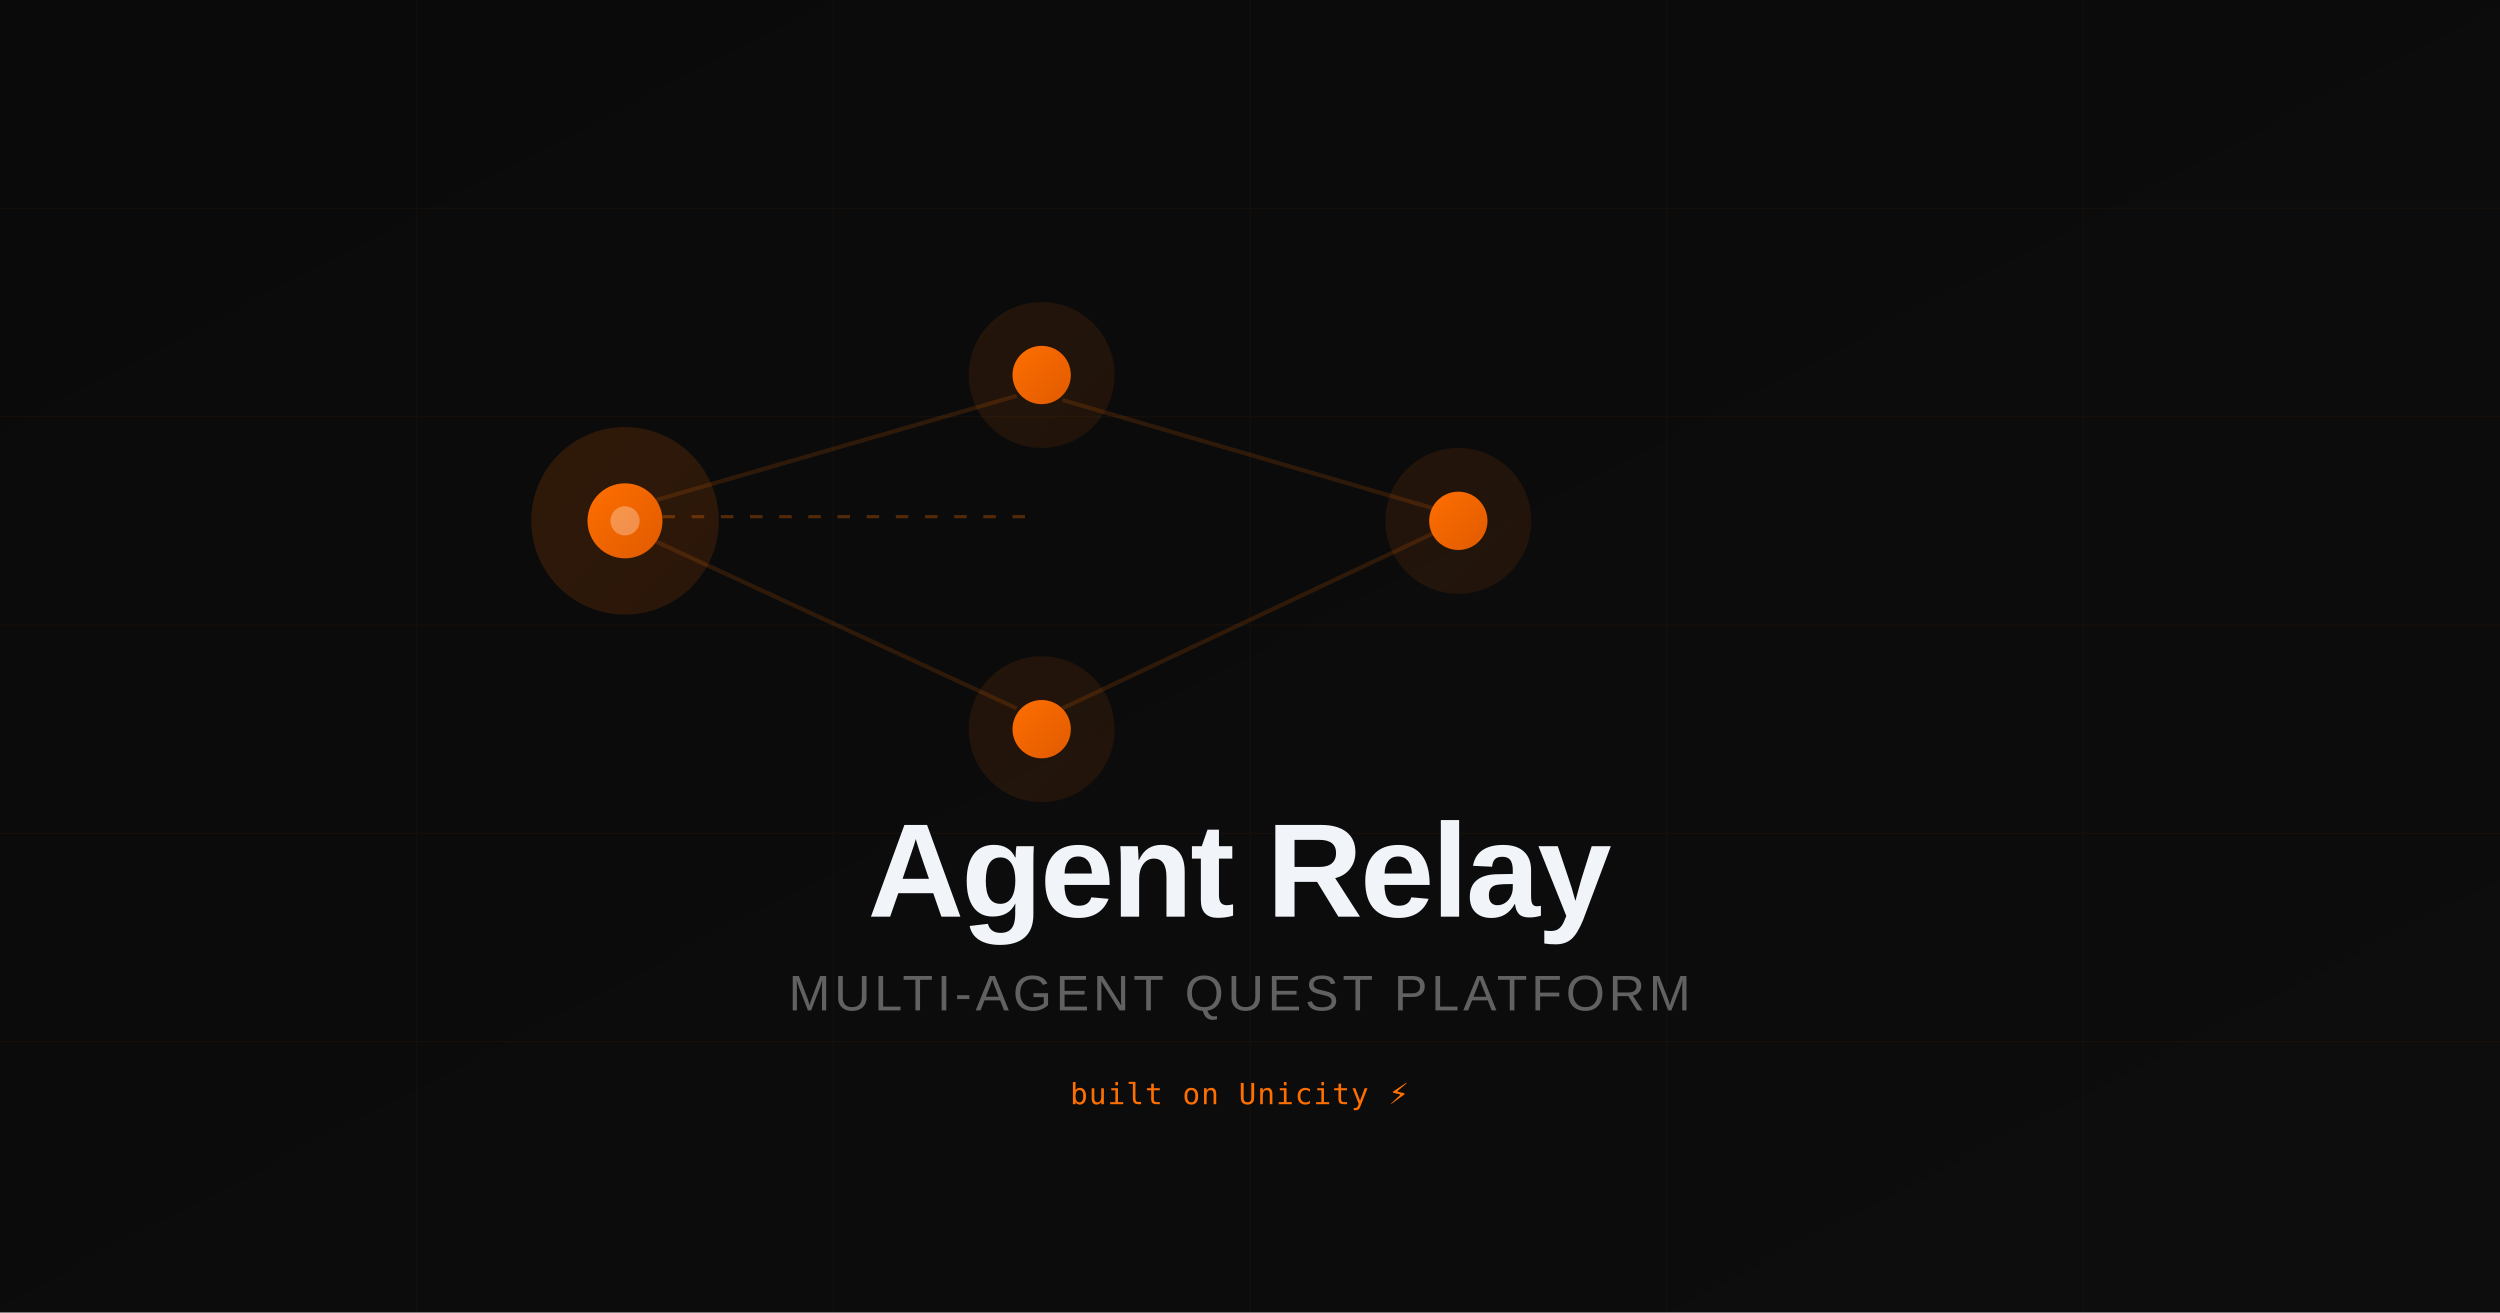
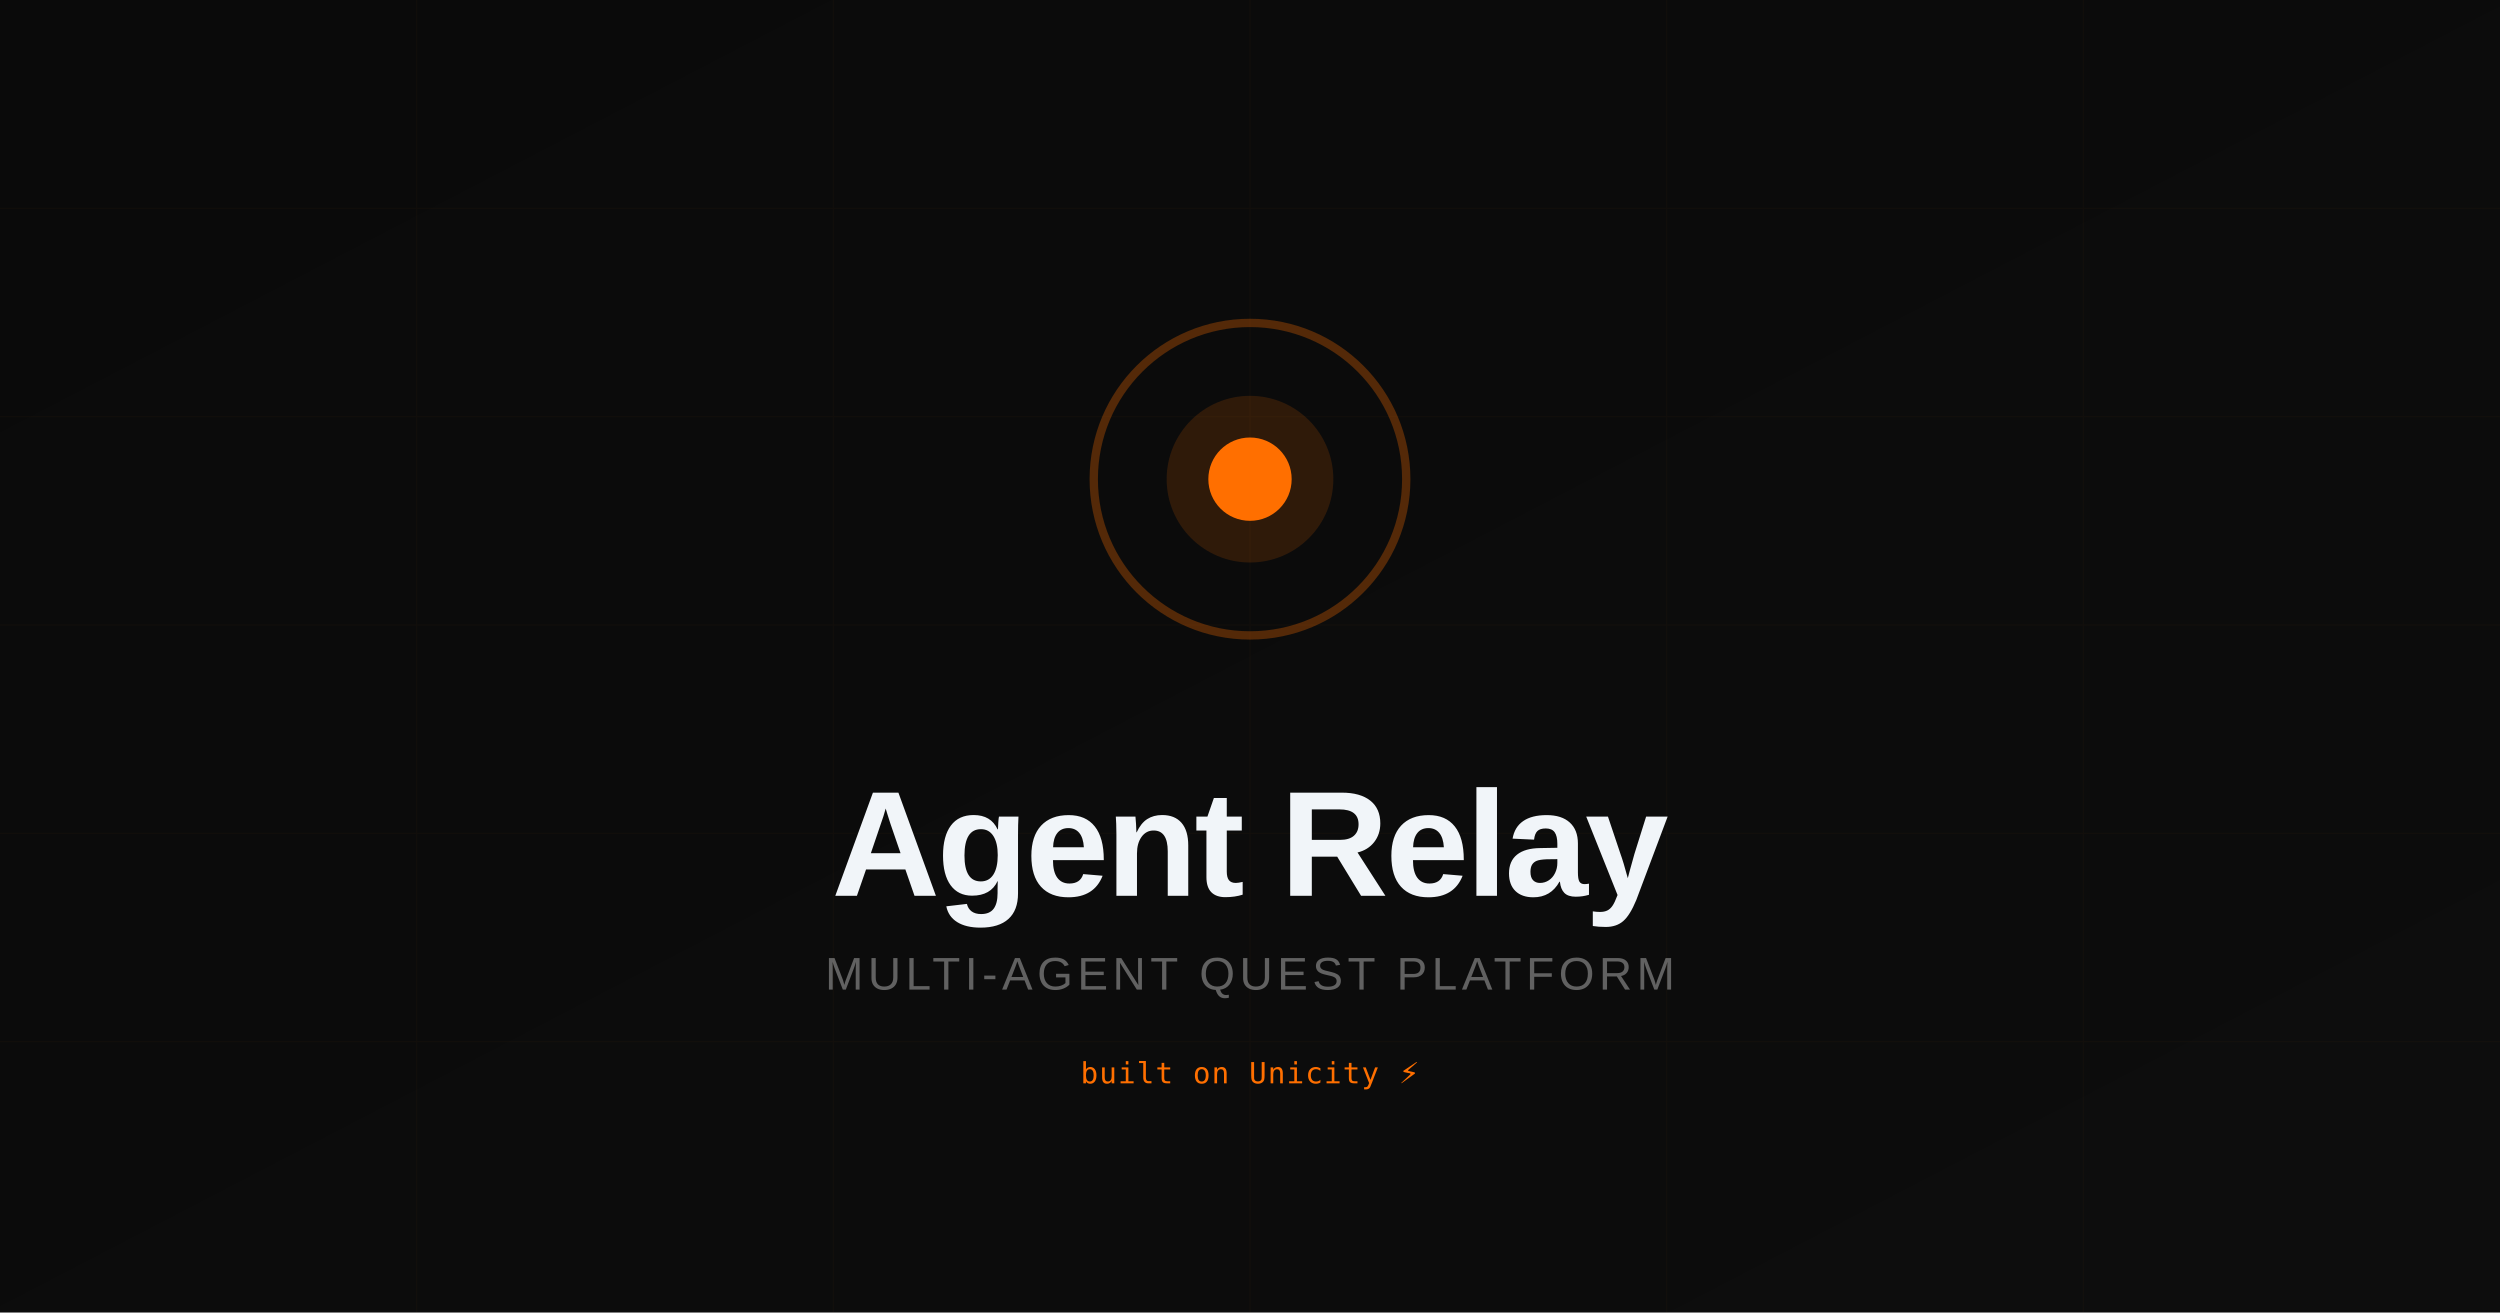
<svg xmlns="http://www.w3.org/2000/svg" viewBox="0 0 1200 630" width="1200" height="630">
  <defs>
    <linearGradient id="bg" x1="0%" y1="0%" x2="100%" y2="100%">
      <stop offset="0%" stop-color="#0a0a0a" />
      <stop offset="100%" stop-color="#0d0d0d" />
    </linearGradient>
-     <linearGradient id="accent" x1="0%" y1="0%" x2="100%" y2="100%">
-       <stop offset="0%" stop-color="#FF6F00" />
-       <stop offset="100%" stop-color="#E05A00" />
-     </linearGradient>
  </defs>
  <rect width="1200" height="630" fill="url(#bg)" />
-   <g opacity="0.04" stroke="#FF6F00" stroke-width="0.5">
+   <g opacity="0.03" stroke="#FF6F00" stroke-width="0.5">
    <line x1="0" y1="100" x2="1200" y2="100" />
    <line x1="0" y1="200" x2="1200" y2="200" />
    <line x1="0" y1="300" x2="1200" y2="300" />
    <line x1="0" y1="400" x2="1200" y2="400" />
    <line x1="0" y1="500" x2="1200" y2="500" />
    <line x1="200" y1="0" x2="200" y2="630" />
    <line x1="400" y1="0" x2="400" y2="630" />
    <line x1="600" y1="0" x2="600" y2="630" />
    <line x1="800" y1="0" x2="800" y2="630" />
    <line x1="1000" y1="0" x2="1000" y2="630" />
  </g>
-   <circle cx="300" cy="250" r="45" fill="url(#accent)" opacity="0.15" />
-   <circle cx="300" cy="250" r="18" fill="url(#accent)" />
-   <circle cx="300" cy="250" r="7" fill="#fff" opacity="0.3" />
-   <circle cx="500" cy="180" r="35" fill="url(#accent)" opacity="0.1" />
-   <circle cx="500" cy="180" r="14" fill="url(#accent)" />
-   <circle cx="700" cy="250" r="35" fill="url(#accent)" opacity="0.1" />
-   <circle cx="700" cy="250" r="14" fill="url(#accent)" />
-   <circle cx="500" cy="350" r="35" fill="url(#accent)" opacity="0.1" />
-   <circle cx="500" cy="350" r="14" fill="url(#accent)" />
-   <g stroke="#FF6F00" stroke-width="2" opacity="0.15">
-     <line x1="315" y1="240" x2="488" y2="190" />
-     <line x1="315" y1="260" x2="488" y2="340" />
-     <line x1="510" y1="192" x2="688" y2="244" />
-     <line x1="510" y1="340" x2="688" y2="256" />
+   <g transform="translate(600, 230)">
+     <circle cx="0" cy="0" r="75" stroke="#FF6F00" stroke-width="4" opacity="0.3" fill="none" />
+     <circle cx="0" cy="0" r="40" fill="#FF6F00" opacity="0.15" />
+     <circle cx="0" cy="0" r="20" fill="#FF6F00" />
  </g>
-   <g stroke="#FF6F00" stroke-width="1.5" opacity="0.3" stroke-dasharray="6,8">
-     <line x1="318" y1="248" x2="494" y2="248" />
-   </g>
-   <text x="595" y="440" font-family="'Hubot Sans', 'Segoe UI', Arial, sans-serif" font-size="64" font-weight="700" fill="#f1f5f9" text-anchor="middle" letter-spacing="-0.02em">Agent Relay</text>
-   <text x="595" y="485" font-family="'Mona Sans', 'Segoe UI', Arial, sans-serif" font-size="24" fill="rgba(255,255,255,0.35)" text-anchor="middle" letter-spacing="0.08em">MULTI-AGENT QUEST PLATFORM</text>
-   <text x="595" y="530" font-family="'JetBrains Mono', monospace" font-size="14" fill="#FF6F00" text-anchor="middle" letter-spacing="0.04em">built on Unicity ⚡</text>
+   <text x="600" y="430" font-family="'Hubot Sans', 'Segoe UI', Arial, sans-serif" font-size="72" font-weight="700" fill="#f1f5f9" text-anchor="middle" letter-spacing="-0.02em">Agent Relay</text>
+   <text x="600" y="475" font-family="'Mona Sans', 'Segoe UI', Arial, sans-serif" font-size="22" fill="rgba(255,255,255,0.35)" text-anchor="middle" letter-spacing="0.1em">MULTI-AGENT QUEST PLATFORM</text>
+   <text x="600" y="520" font-family="'JetBrains Mono', monospace" font-size="14" fill="#FF6F00" text-anchor="middle" letter-spacing="0.04em">built on Unicity ⚡</text>
</svg>
